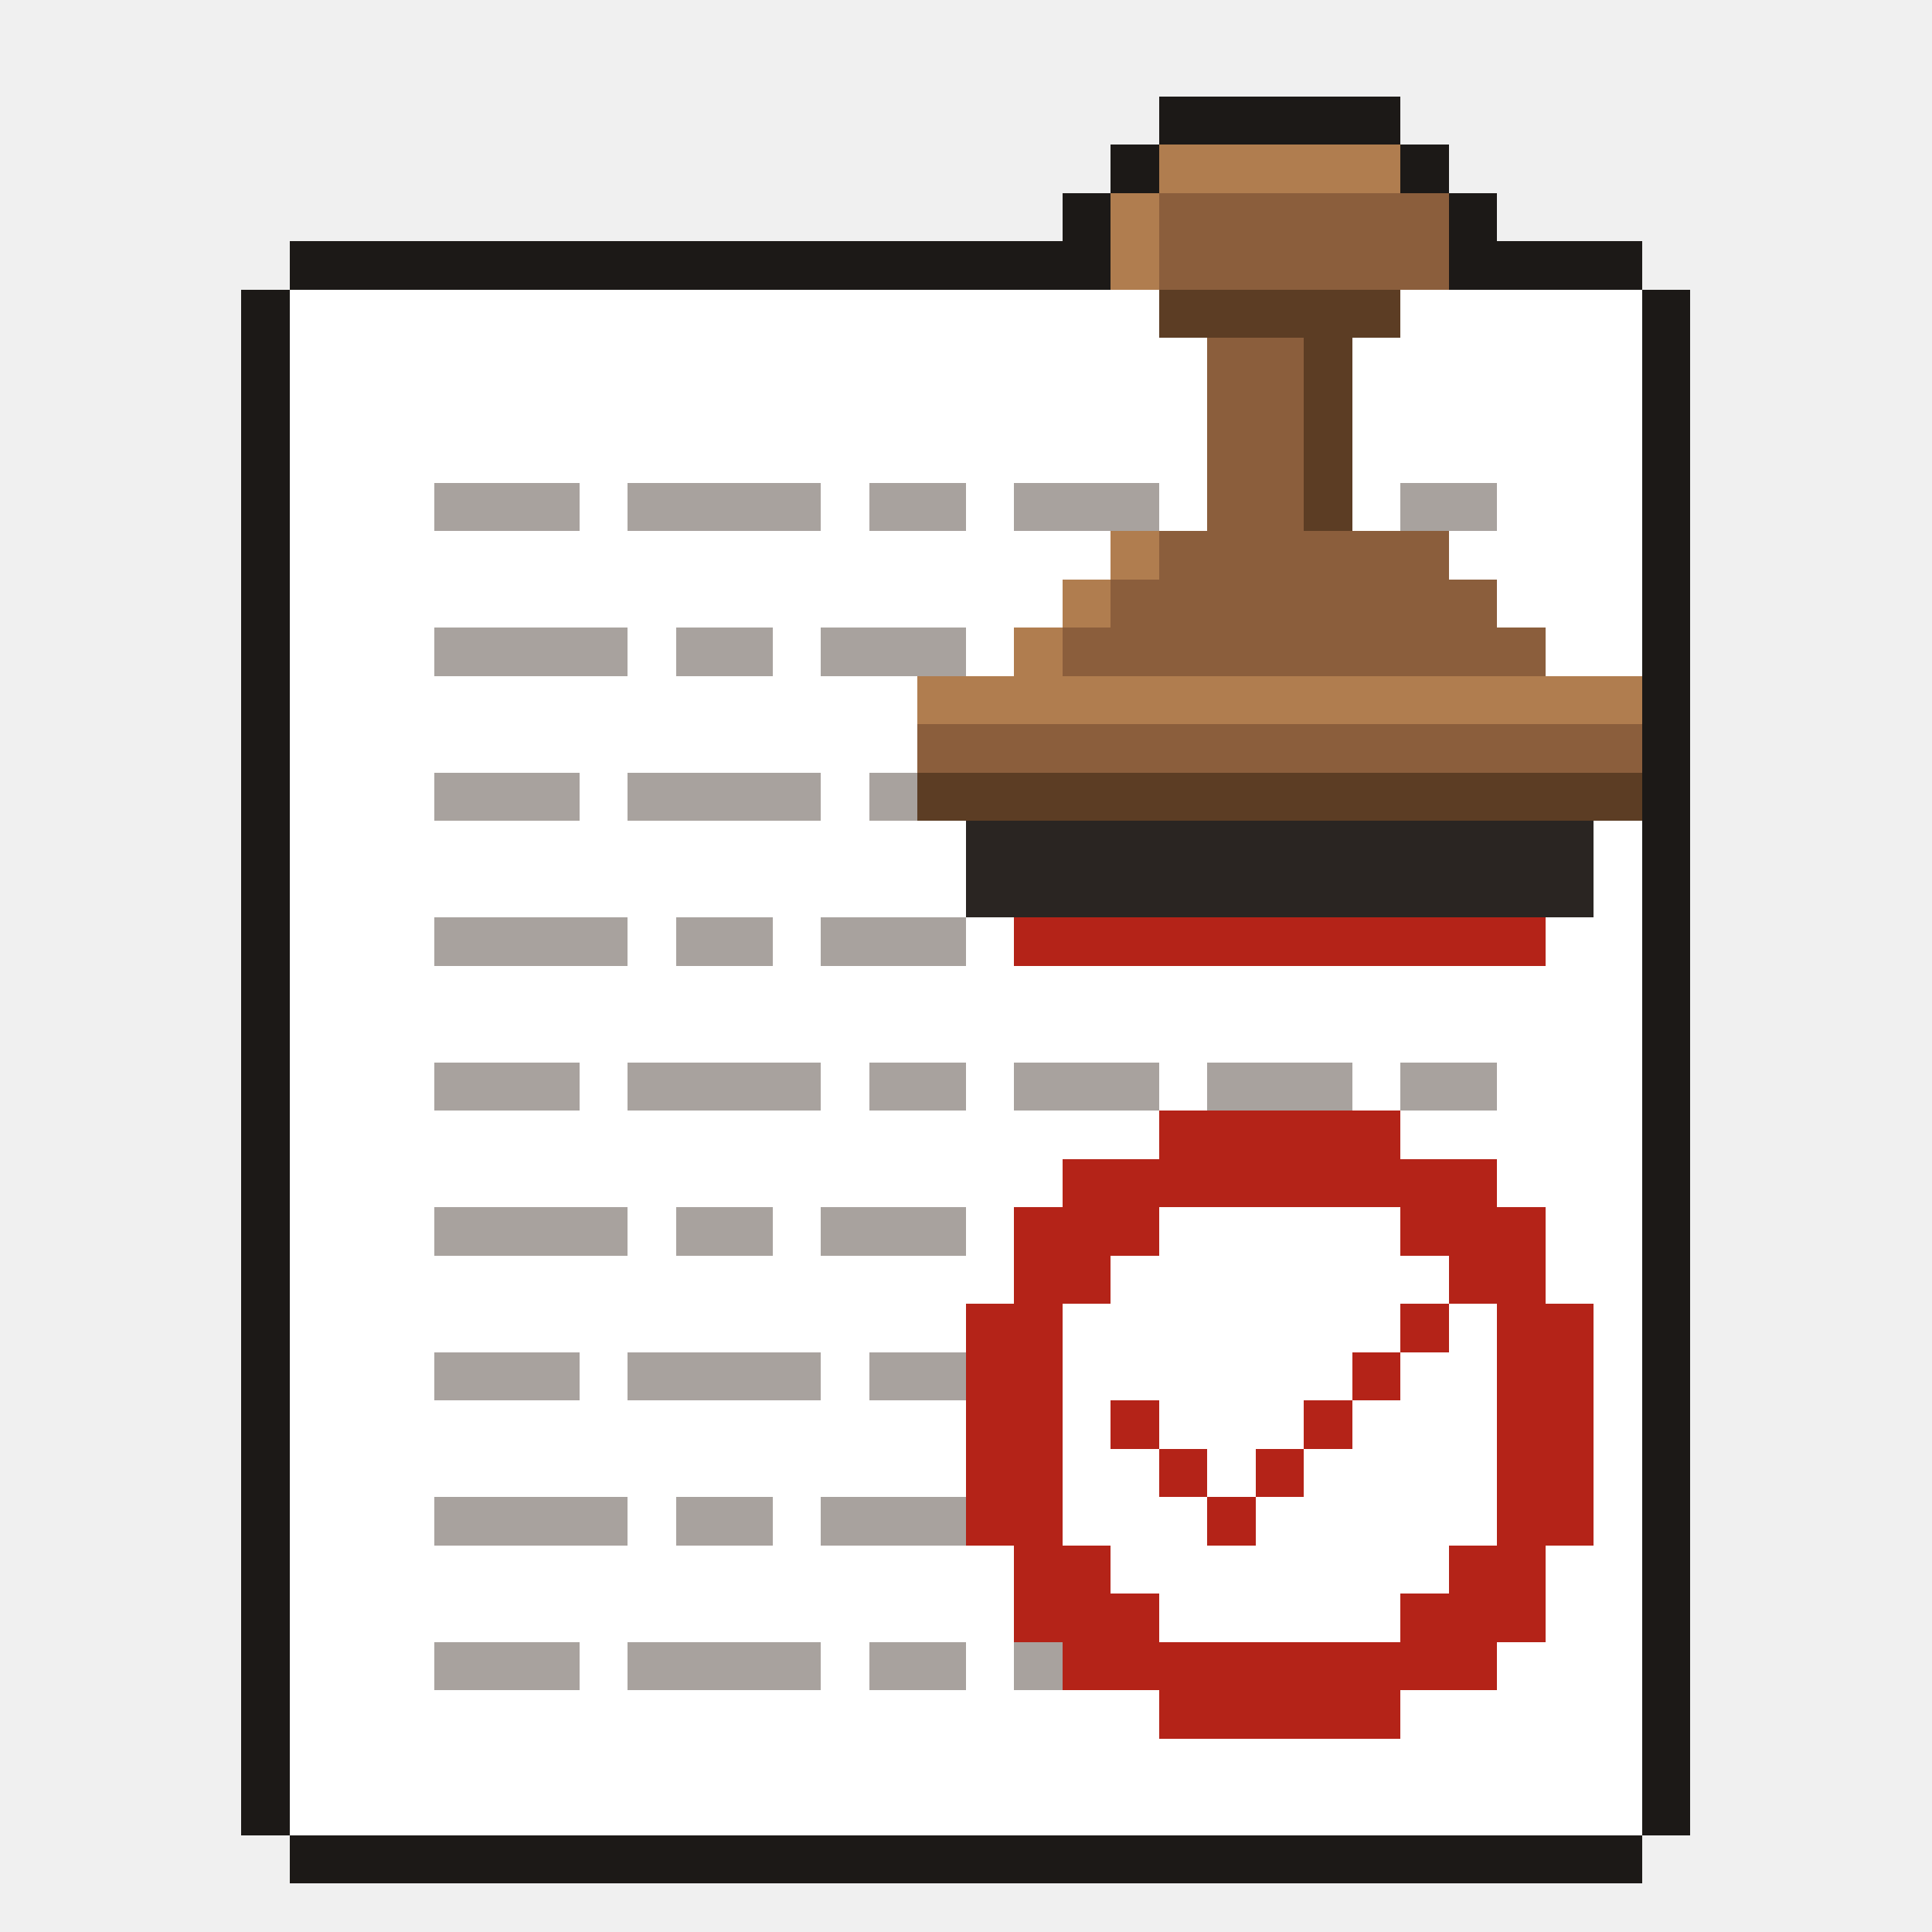
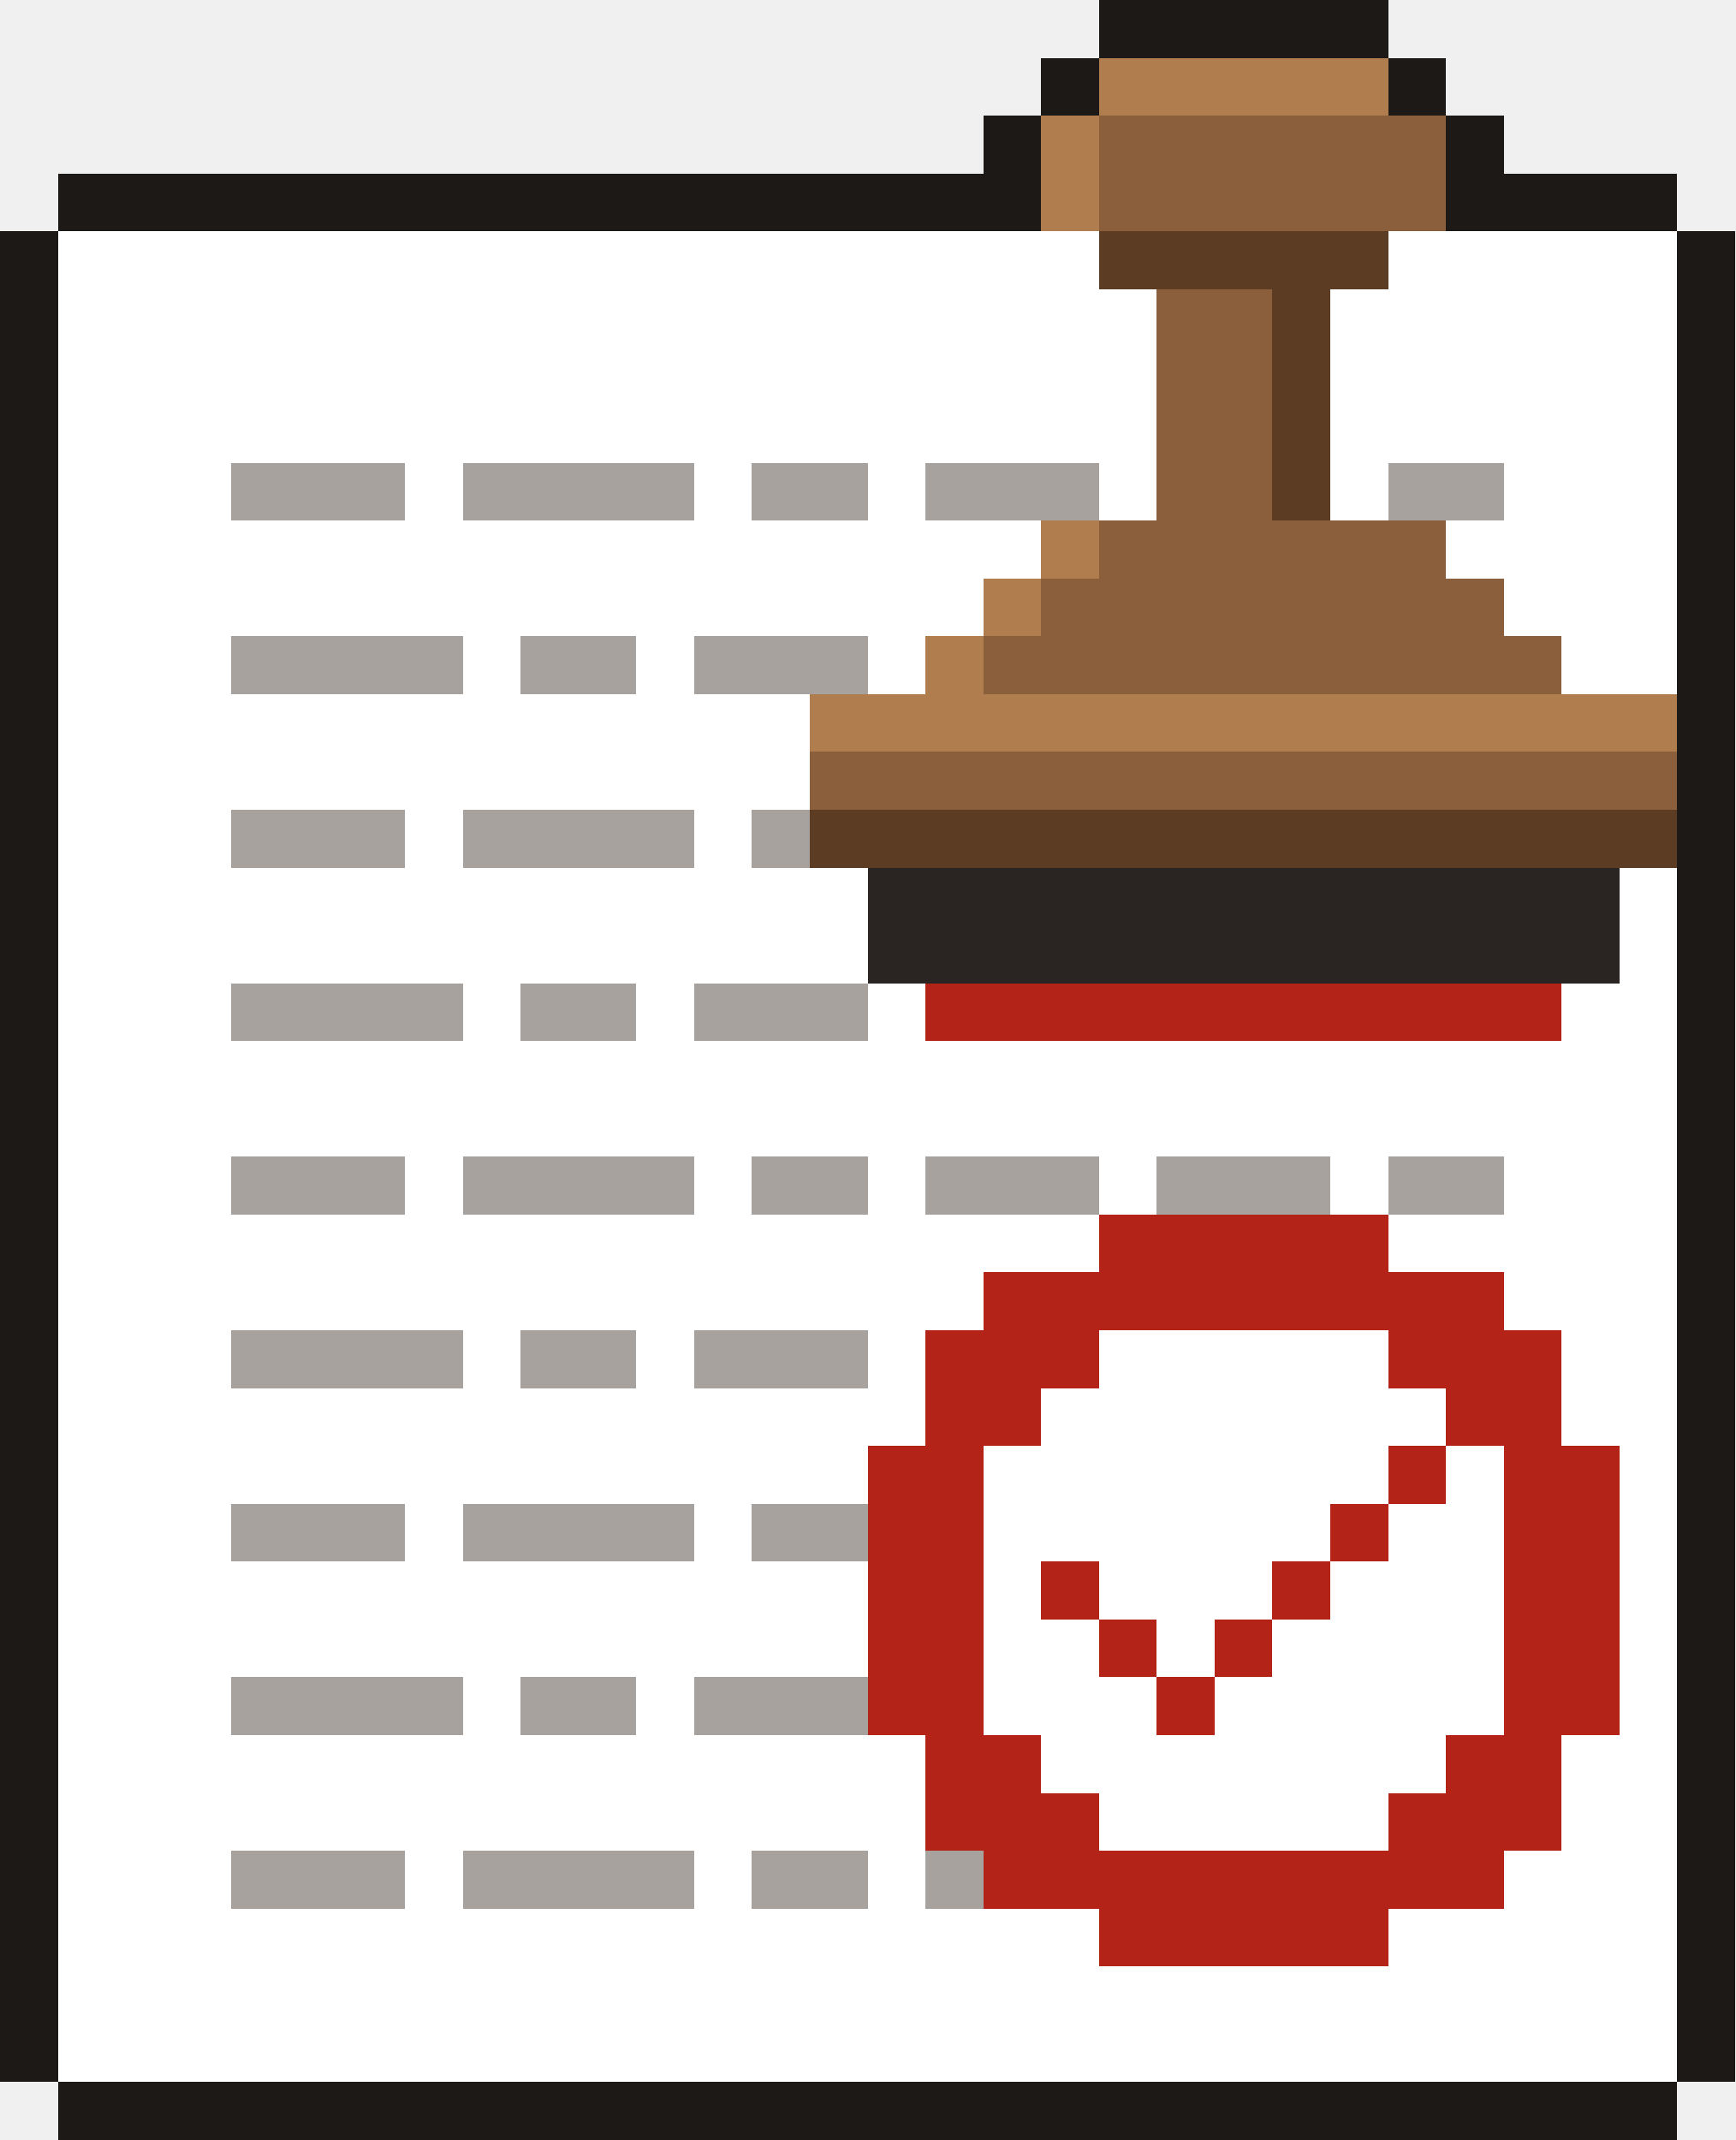
- <svg xmlns="http://www.w3.org/2000/svg" viewBox="0 0 40 40" width="640" height="640" shape-rendering="crispEdges">
+ <svg xmlns="http://www.w3.org/2000/svg" viewBox="5 2 30 37" width="480" height="592" shape-rendering="crispEdges">
  <path fill="#1c1917" d="M24 2h5v1h-5zM23 3h1v1h-1zM29 3h1v1h-1zM22 4h1v1h-1zM30 4h1v1h-1zM6 5h17v1h-17zM30 5h4v1h-4zM5 6h1v1h-1zM34 6h1v1h-1zM5 7h1v1h-1zM34 7h1v1h-1zM5 8h1v1h-1zM34 8h1v1h-1zM5 9h1v1h-1zM34 9h1v1h-1zM5 10h1v1h-1zM34 10h1v1h-1zM5 11h1v1h-1zM34 11h1v1h-1zM5 12h1v1h-1zM34 12h1v1h-1zM5 13h1v1h-1zM34 13h1v1h-1zM5 14h1v1h-1zM34 14h1v1h-1zM5 15h1v1h-1zM34 15h1v1h-1zM5 16h1v1h-1zM34 16h1v1h-1zM5 17h1v1h-1zM34 17h1v1h-1zM5 18h1v1h-1zM34 18h1v1h-1zM5 19h1v1h-1zM34 19h1v1h-1zM5 20h1v1h-1zM34 20h1v1h-1zM5 21h1v1h-1zM34 21h1v1h-1zM5 22h1v1h-1zM34 22h1v1h-1zM5 23h1v1h-1zM34 23h1v1h-1zM5 24h1v1h-1zM34 24h1v1h-1zM5 25h1v1h-1zM34 25h1v1h-1zM5 26h1v1h-1zM34 26h1v1h-1zM5 27h1v1h-1zM34 27h1v1h-1zM5 28h1v1h-1zM34 28h1v1h-1zM5 29h1v1h-1zM34 29h1v1h-1zM5 30h1v1h-1zM34 30h1v1h-1zM5 31h1v1h-1zM34 31h1v1h-1zM5 32h1v1h-1zM34 32h1v1h-1zM5 33h1v1h-1zM34 33h1v1h-1zM5 34h1v1h-1zM34 34h1v1h-1zM5 35h1v1h-1zM34 35h1v1h-1zM5 36h1v1h-1zM34 36h1v1h-1zM5 37h1v1h-1zM34 37h1v1h-1zM6 38h28v1h-28z" />
  <path fill="#b07d4f" d="M24 3h5v1h-5zM23 4h1v1h-1zM23 5h1v1h-1zM23 11h1v1h-1zM22 12h1v1h-1zM21 13h1v1h-1zM19 14h15v1h-15z" />
  <path fill="#8b5e3c" d="M24 4h6v1h-6zM24 5h6v1h-6zM25 7h2v1h-2zM25 8h2v1h-2zM25 9h2v1h-2zM25 10h2v1h-2zM24 11h6v1h-6zM23 12h8v1h-8zM22 13h10v1h-10zM19 15h15v1h-15z" />
  <path fill="#ffffff" d="M6 6h18v1h-18zM29 6h5v1h-5zM6 7h19v1h-19zM28 7h6v1h-6zM6 8h19v1h-19zM28 8h6v1h-6zM6 9h19v1h-19zM28 9h6v1h-6zM6 10h3v1h-3zM12 10h1v1h-1zM17 10h1v1h-1zM20 10h1v1h-1zM24 10h1v1h-1zM28 10h1v1h-1zM31 10h3v1h-3zM6 11h17v1h-17zM30 11h4v1h-4zM6 12h16v1h-16zM31 12h3v1h-3zM6 13h3v1h-3zM13 13h1v1h-1zM16 13h1v1h-1zM20 13h1v1h-1zM32 13h2v1h-2zM6 14h13v1h-13zM6 15h13v1h-13zM6 16h3v1h-3zM12 16h1v1h-1zM17 16h1v1h-1zM6 17h14v1h-14zM33 17h1v1h-1zM6 18h14v1h-14zM33 18h1v1h-1zM6 19h3v1h-3zM13 19h1v1h-1zM16 19h1v1h-1zM20 19h1v1h-1zM32 19h2v1h-2zM6 20h28v1h-28zM6 21h28v1h-28zM6 22h3v1h-3zM12 22h1v1h-1zM17 22h1v1h-1zM20 22h1v1h-1zM24 22h1v1h-1zM28 22h1v1h-1zM31 22h3v1h-3zM6 23h18v1h-18zM29 23h5v1h-5zM6 24h16v1h-16zM31 24h3v1h-3zM6 25h3v1h-3zM13 25h1v1h-1zM16 25h1v1h-1zM20 25h1v1h-1zM24 25h5v1h-5zM32 25h2v1h-2zM6 26h15v1h-15zM23 26h7v1h-7zM32 26h2v1h-2zM6 27h14v1h-14zM22 27h7v1h-7zM30 27h1v1h-1zM33 27h1v1h-1zM6 28h3v1h-3zM12 28h1v1h-1zM17 28h1v1h-1zM22 28h6v1h-6zM29 28h2v1h-2zM33 28h1v1h-1zM6 29h14v1h-14zM22 29h1v1h-1zM24 29h3v1h-3zM28 29h3v1h-3zM33 29h1v1h-1zM6 30h14v1h-14zM22 30h2v1h-2zM25 30h1v1h-1zM27 30h4v1h-4zM33 30h1v1h-1zM6 31h3v1h-3zM13 31h1v1h-1zM16 31h1v1h-1zM22 31h3v1h-3zM26 31h5v1h-5zM33 31h1v1h-1zM6 32h15v1h-15zM23 32h7v1h-7zM32 32h2v1h-2zM6 33h15v1h-15zM24 33h5v1h-5zM32 33h2v1h-2zM6 34h3v1h-3zM12 34h1v1h-1zM17 34h1v1h-1zM20 34h1v1h-1zM31 34h3v1h-3zM6 35h18v1h-18zM29 35h5v1h-5zM6 36h28v1h-28zM6 37h28v1h-28z" />
  <path fill="#5c3d24" d="M24 6h5v1h-5zM27 7h1v1h-1zM27 8h1v1h-1zM27 9h1v1h-1zM27 10h1v1h-1zM19 16h15v1h-15z" />
  <path fill="#a8a29e" d="M9 10h3v1h-3zM13 10h4v1h-4zM18 10h2v1h-2zM21 10h3v1h-3zM29 10h2v1h-2zM9 13h4v1h-4zM14 13h2v1h-2zM17 13h3v1h-3zM9 16h3v1h-3zM13 16h4v1h-4zM18 16h1v1h-1zM9 19h4v1h-4zM14 19h2v1h-2zM17 19h3v1h-3zM9 22h3v1h-3zM13 22h4v1h-4zM18 22h2v1h-2zM21 22h3v1h-3zM25 22h3v1h-3zM29 22h2v1h-2zM9 25h4v1h-4zM14 25h2v1h-2zM17 25h3v1h-3zM9 28h3v1h-3zM13 28h4v1h-4zM18 28h2v1h-2zM9 31h4v1h-4zM14 31h2v1h-2zM17 31h3v1h-3zM9 34h3v1h-3zM13 34h4v1h-4zM18 34h2v1h-2zM21 34h1v1h-1z" />
  <path fill="#2a2522" d="M20 17h13v1h-13zM20 18h13v1h-13z" />
  <path fill="#b42318" d="M21 19h11v1h-11zM24 23h5v1h-5zM22 24h9v1h-9zM21 25h3v1h-3zM29 25h3v1h-3zM21 26h2v1h-2zM30 26h2v1h-2zM20 27h2v1h-2zM29 27h1v1h-1zM31 27h2v1h-2zM20 28h2v1h-2zM28 28h1v1h-1zM31 28h2v1h-2zM20 29h2v1h-2zM23 29h1v1h-1zM27 29h1v1h-1zM31 29h2v1h-2zM20 30h2v1h-2zM24 30h1v1h-1zM26 30h1v1h-1zM31 30h2v1h-2zM20 31h2v1h-2zM25 31h1v1h-1zM31 31h2v1h-2zM21 32h2v1h-2zM30 32h2v1h-2zM21 33h3v1h-3zM29 33h3v1h-3zM22 34h9v1h-9zM24 35h5v1h-5z" />
</svg>
